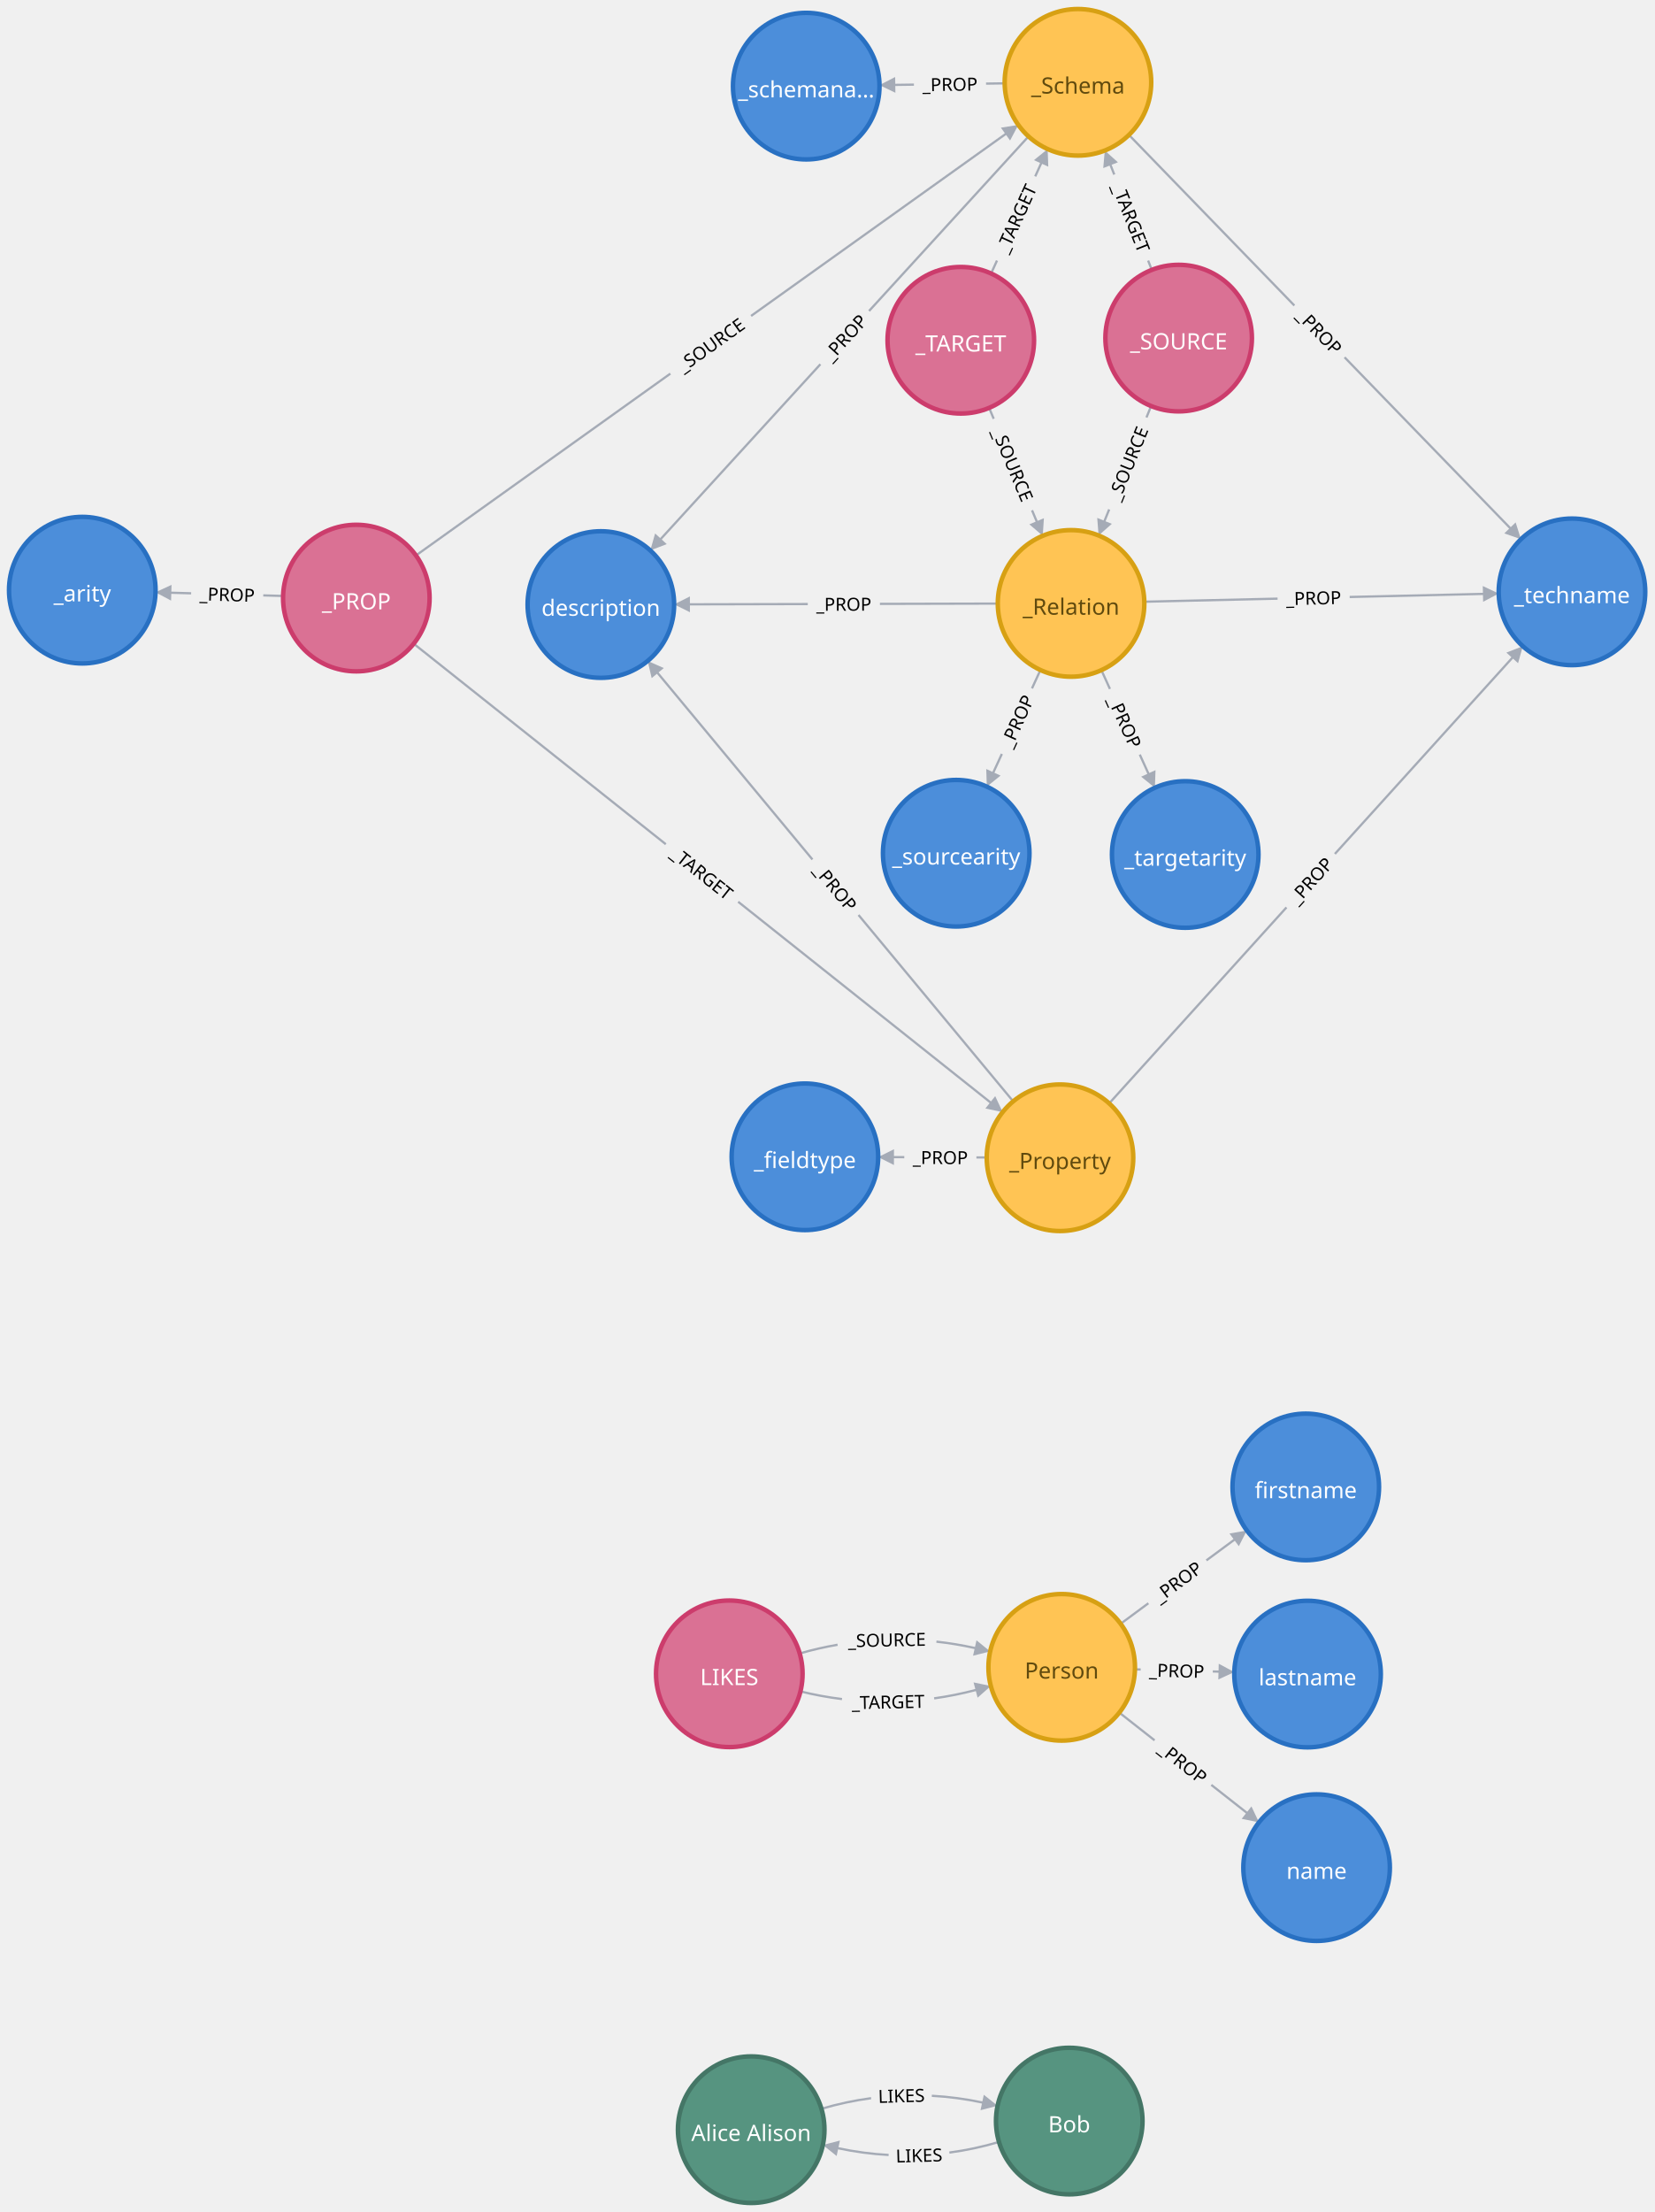
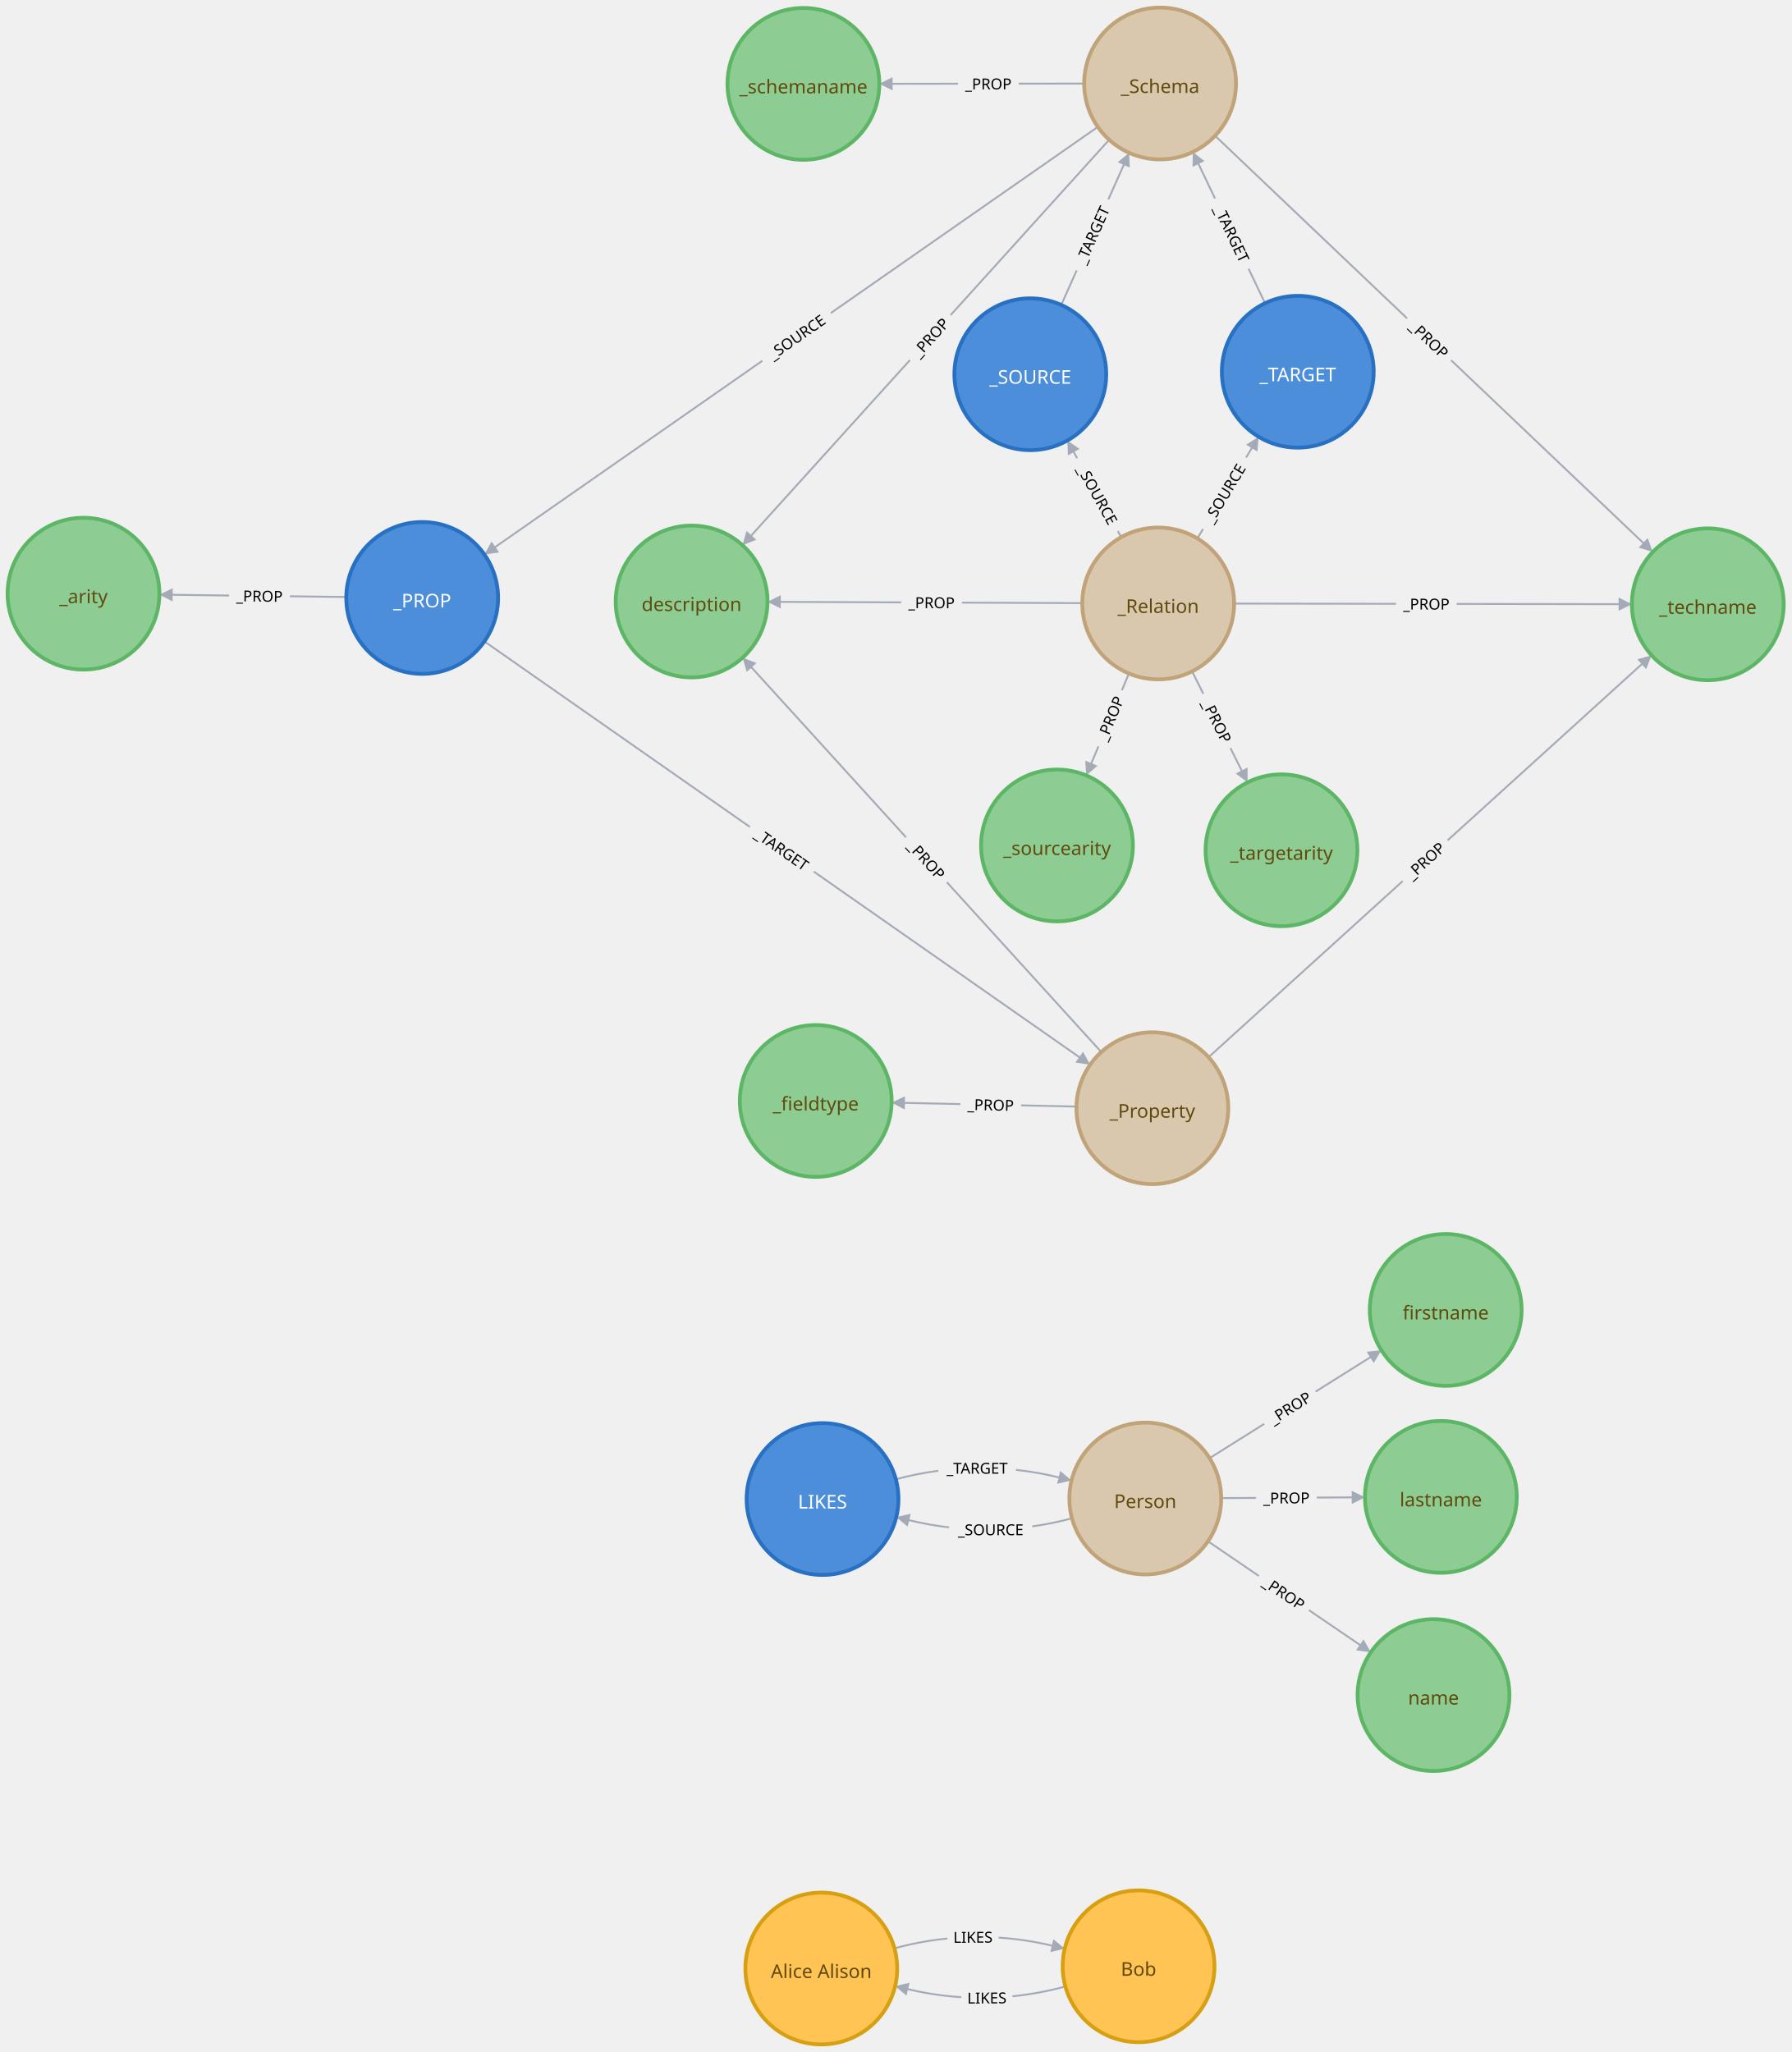
- <svg xmlns="http://www.w3.org/2000/svg" width="733.758" height="980.872" viewBox="-479.292 -70.505 733.758 980.872">
+ <svg xmlns="http://www.w3.org/2000/svg" width="943.927" height="1081.423" viewBox="-610.536 -247.69 943.927 1081.423">
  <g class="layer relationships">
-     <g class="relationship" transform="translate(-1.163007 -34.00505) rotate(405.8773)">
-       <path class="outline" fill="#A5ABB6" stroke="none" d="M 32.5 0.5 L 137.876 0.5 L 137.876 -0.5 L 32.5 -0.5 Z M 169.876 0.5 L 275.252 0.5 L 275.252 3.5 L 282.252 0 L 275.252 -3.5 L 275.252 -0.5 L 169.876 -0.5 Z" />
-       <text text-anchor="middle" pointer-events="none" font-size="8px" fill="#000000" x="153.876" y="3" font-family="sans-serif">_PROP</text>
-     </g>
-     <g class="relationship" transform="translate(-1.163007 -34.00505) rotate(492.4211)">
-       <path class="outline" fill="#A5ABB6" stroke="none" d="M 32.5 0.5 L 137.349 0.5 L 137.349 -0.5 L 32.5 -0.5 Z M 169.349 0.5 L 274.199 0.5 L 274.199 3.5 L 281.199 0 L 274.199 -3.5 L 274.199 -0.5 L 169.349 -0.5 Z" />
-       <text text-anchor="middle" pointer-events="none" font-size="8px" fill="#000000" x="153.349" y="3" transform="rotate(180 153.3494 0)" font-family="sans-serif">_PROP</text>
-     </g>
-     <g class="relationship" transform="translate(-1.163007 -34.00505) rotate(539.1944)">
-       <path class="outline" fill="#A5ABB6" stroke="none" d="M 32.5 0.5 L 40.766 0.5 L 40.766 -0.5 L 32.5 -0.5 Z M 72.766 0.5 L 81.031 0.5 L 81.031 3.5 L 88.031 0 L 81.031 -3.5 L 81.031 -0.5 L 72.766 -0.5 Z" />
-       <text text-anchor="middle" pointer-events="none" font-size="8px" fill="#000000" x="56.766" y="3" transform="rotate(180 56.76569 0)" font-family="sans-serif">_PROP</text>
-     </g>
-     <g class="relationship" transform="translate(-321.2382 194.7004) rotate(398.4899)">
-       <path class="outline" fill="#A5ABB6" stroke="none" d="M 32.5 0.5 L 175.378 0.5 L 175.378 -0.5 L 32.5 -0.5 Z M 216.378 0.5 L 359.257 0.5 L 359.257 3.5 L 366.257 0 L 359.257 -3.5 L 359.257 -0.5 L 216.378 -0.5 Z" />
-       <text text-anchor="middle" pointer-events="none" font-size="8px" fill="#000000" x="195.878" y="3" font-family="sans-serif">_TARGET</text>
-     </g>
-     <g class="relationship" transform="translate(-321.2382 194.7004) rotate(324.4528)">
-       <path class="outline" fill="#A5ABB6" stroke="none" d="M 32.5 0.5 L 171.194 0.5 L 171.194 -0.5 L 32.5 -0.5 Z M 215.194 0.5 L 353.888 0.5 L 353.888 3.5 L 360.888 0 L 353.888 -3.5 L 353.888 -0.5 L 215.194 -0.5 Z" />
-       <text text-anchor="middle" pointer-events="none" font-size="8px" fill="#000000" x="193.194" y="3" font-family="sans-serif">_SOURCE</text>
-     </g>
-     <g class="relationship" transform="translate(-321.2382 194.7004) rotate(181.6533)">
-       <path class="outline" fill="#A5ABB6" stroke="none" d="M 32.5 0.5 L 41.302 0.5 L 41.302 -0.5 L 32.5 -0.5 Z M 73.302 0.5 L 82.104 0.5 L 82.104 3.5 L 89.104 0 L 82.104 -3.5 L 82.104 -0.5 L 73.302 -0.5 Z" />
-       <text text-anchor="middle" pointer-events="none" font-size="8px" fill="#000000" x="57.302" y="3" transform="rotate(180 57.30215 0)" font-family="sans-serif">_PROP</text>
-     </g>
-     <g class="relationship" transform="translate(-4.220543 197.0678) rotate(358.6778)">
-       <path class="outline" fill="#A5ABB6" stroke="none" d="M 32.5 0.5 L 91.623 0.5 L 91.623 -0.5 L 32.5 -0.5 Z M 123.623 0.5 L 182.746 0.5 L 182.746 3.5 L 189.746 0 L 182.746 -3.5 L 182.746 -0.5 L 123.623 -0.5 Z" />
-       <text text-anchor="middle" pointer-events="none" font-size="8px" fill="#000000" x="107.623" y="3" font-family="sans-serif">_PROP</text>
-     </g>
-     <g class="relationship" transform="translate(-4.220543 197.0678) rotate(474.6953)">
-       <path class="outline" fill="#A5ABB6" stroke="none" d="M 32.5 0.5 L 41.465 0.5 L 41.465 -0.5 L 32.5 -0.5 Z M 73.465 0.5 L 82.43 0.5 L 82.43 3.5 L 89.43 0 L 82.43 -3.5 L 82.43 -0.5 L 73.465 -0.5 Z" />
-       <text text-anchor="middle" pointer-events="none" font-size="8px" fill="#000000" x="57.465" y="3" transform="rotate(180 57.46508 0)" font-family="sans-serif">_PROP</text>
-     </g>
-     <g class="relationship" transform="translate(-4.220543 197.0678) rotate(539.8622)">
-       <path class="outline" fill="#A5ABB6" stroke="none" d="M 32.5 0.5 L 84.778 0.5 L 84.778 -0.5 L 32.5 -0.5 Z M 116.778 0.5 L 169.056 0.5 L 169.056 3.5 L 176.056 0 L 169.056 -3.5 L 169.056 -0.5 L 116.778 -0.5 Z" />
-       <text text-anchor="middle" pointer-events="none" font-size="8px" fill="#000000" x="100.778" y="3" transform="rotate(180 100.7782 0)" font-family="sans-serif">_PROP</text>
-     </g>
-     <g class="relationship" transform="translate(-4.220543 197.0678) rotate(425.5437)">
-       <path class="outline" fill="#A5ABB6" stroke="none" d="M 32.5 0.5 L 41.655 0.5 L 41.655 -0.5 L 32.5 -0.5 Z M 73.655 0.5 L 82.81 0.5 L 82.81 3.5 L 89.81 0 L 82.81 -3.5 L 82.81 -0.5 L 73.655 -0.5 Z" />
-       <text text-anchor="middle" pointer-events="none" font-size="8px" fill="#000000" x="57.655" y="3" font-family="sans-serif">_PROP</text>
-     </g>
-     <g class="relationship" transform="translate(-9.124063 442.8771) rotate(312.1441)">
-       <path class="outline" fill="#A5ABB6" stroke="none" d="M 32.5 0.5 L 149.719 0.5 L 149.719 -0.5 L 32.5 -0.5 Z M 181.719 0.5 L 298.937 0.5 L 298.937 3.5 L 305.937 0 L 298.937 -3.5 L 298.937 -0.5 L 181.719 -0.5 Z" />
-       <text text-anchor="middle" pointer-events="none" font-size="8px" fill="#000000" x="165.719" y="3" font-family="sans-serif">_PROP</text>
-     </g>
-     <g class="relationship" transform="translate(-9.124063 442.8771) rotate(180.2128)">
-       <path class="outline" fill="#A5ABB6" stroke="none" d="M 32.5 0.5 L 37.074 0.5 L 37.074 -0.5 L 32.5 -0.5 Z M 69.074 0.5 L 73.647 0.5 L 73.647 3.5 L 80.647 0 L 73.647 -3.5 L 73.647 -0.5 L 69.074 -0.5 Z" />
-       <text text-anchor="middle" pointer-events="none" font-size="8px" fill="#000000" x="53.074" y="3" transform="rotate(180 53.07352 0)" font-family="sans-serif">_PROP</text>
-     </g>
-     <g class="relationship" transform="translate(-9.124063 442.8771) rotate(230.3008)">
-       <path class="outline" fill="#A5ABB6" stroke="none" d="M 32.5 0.5 L 139.913 0.5 L 139.913 -0.5 L 32.5 -0.5 Z M 171.913 0.5 L 279.326 0.5 L 279.326 3.5 L 286.326 0 L 279.326 -3.5 L 279.326 -0.5 L 171.913 -0.5 Z" />
-       <text text-anchor="middle" pointer-events="none" font-size="8px" fill="#000000" x="155.913" y="3" transform="rotate(180 155.913 0)" font-family="sans-serif">_PROP</text>
-     </g>
-     <g class="relationship" transform="translate(-8.369024 668.8441) rotate(361.5665)">
-       <path class="outline" fill="#A5ABB6" stroke="none" d="M 32.5 0.5 L 35.043 0.5 L 35.043 -0.5 L 32.5 -0.5 Z M 67.043 0.5 L 69.586 0.5 L 69.586 3.5 L 76.586 0 L 69.586 -3.5 L 69.586 -0.5 L 67.043 -0.5 Z" />
-       <text text-anchor="middle" pointer-events="none" font-size="8px" fill="#000000" x="51.043" y="3" font-family="sans-serif">_PROP</text>
-     </g>
-     <g class="relationship" transform="translate(-8.369024 668.8441) rotate(398.1531)">
-       <path class="outline" fill="#A5ABB6" stroke="none" d="M 32.5 0.5 L 52.389 0.5 L 52.389 -0.5 L 32.5 -0.5 Z M 84.389 0.5 L 104.277 0.5 L 104.277 3.5 L 111.277 0 L 104.277 -3.5 L 104.277 -0.5 L 84.389 -0.5 Z" />
-       <text text-anchor="middle" pointer-events="none" font-size="8px" fill="#000000" x="68.389" y="3" font-family="sans-serif">_PROP</text>
-     </g>
-     <g class="relationship" transform="translate(-8.369024 668.8441) rotate(323.5386)">
-       <path class="outline" fill="#A5ABB6" stroke="none" d="M 32.5 0.5 L 47.805 0.5 L 47.805 -0.5 L 32.5 -0.5 Z M 79.805 0.5 L 95.111 0.5 L 95.111 3.5 L 102.111 0 L 95.111 -3.5 L 95.111 -0.5 L 79.805 -0.5 Z" />
-       <text text-anchor="middle" pointer-events="none" font-size="8px" fill="#000000" x="63.805" y="3" font-family="sans-serif">_PROP</text>
-     </g>
-     <g class="relationship" transform="translate(-5.020918 870.0427) rotate(538.4472)">
-       <path class="outline" fill="#A5ABB6" stroke="none" d="M 31.263,-8.895 L 31.522,-7.929 A 143.947 143.947 0 0 1 53.59,-12.03 L 53.484,-13.024 A 144.947 144.947 0 0 0 31.263,-8.895 Z M 80.536,-13.356 L 80.455,-12.359 A 143.947 143.947 0 0 1 102.617,-8.8 L 101.912,-5.884 L 109.538,-7.64 L 103.557,-12.688 L 102.852,-9.772 A 144.947 144.947 0 0 0 80.536,-13.356" />
-       <text text-anchor="middle" pointer-events="none" font-size="8px" fill="#000000" x="67.009" y="-10.323" transform="rotate(180 67.00869 -13.32268)" font-family="sans-serif">LIKES</text>
-     </g>
-     <g class="relationship" transform="translate(-146.0966 873.867) rotate(358.4472)">
-       <path class="outline" fill="#A5ABB6" stroke="none" d="M 31.263,-8.895 L 31.522,-7.929 A 143.947 143.947 0 0 1 53.59,-12.03 L 53.484,-13.024 A 144.947 144.947 0 0 0 31.263,-8.895 Z M 80.536,-13.356 L 80.455,-12.359 A 143.947 143.947 0 0 1 102.617,-8.8 L 101.912,-5.884 L 109.538,-7.64 L 103.557,-12.688 L 102.852,-9.772 A 144.947 144.947 0 0 0 80.536,-13.356" />
-       <text text-anchor="middle" pointer-events="none" font-size="8px" fill="#000000" x="67.009" y="-10.323" font-family="sans-serif">LIKES</text>
-     </g>
-     <g class="relationship" transform="translate(-155.8033 671.7141) rotate(358.8848)">
-       <path class="outline" fill="#A5ABB6" stroke="none" d="M 31.263,8.895 L 31.522,7.929 A 156.481 156.481 0 0 0 49.824,11.678 L 49.683,12.668 A 157.481 157.481 0 0 1 31.263,8.895 Z M 90.694,13.15 L 90.575,12.157 A 156.481 156.481 0 0 0 108.96,8.838 L 108.252,5.923 L 115.881,7.672 L 109.905,12.725 L 109.196,9.81 A 157.481 157.481 0 0 1 90.694,13.15" />
-       <text text-anchor="middle" pointer-events="none" font-size="8px" fill="#000000" x="70.178" y="16.75" font-family="sans-serif">_TARGET</text>
-     </g>
-     <g class="relationship" transform="translate(-155.8033 671.7141) rotate(358.8848)">
-       <path class="outline" fill="#A5ABB6" stroke="none" d="M 31.263,-8.895 L 31.522,-7.929 A 156.481 156.481 0 0 1 48.345,-11.459 L 48.194,-12.447 A 157.481 157.481 0 0 0 31.263,-8.895 Z M 92.187,-12.964 L 92.059,-11.973 A 156.481 156.481 0 0 1 108.96,-8.838 L 108.252,-5.923 L 115.881,-7.672 L 109.905,-12.725 L 109.196,-9.81 A 157.481 157.481 0 0 0 92.187,-12.964" />
-       <text text-anchor="middle" pointer-events="none" font-size="8px" fill="#000000" x="70.178" y="-10.75" font-family="sans-serif">_SOURCE</text>
-     </g>
-     <g class="relationship" transform="translate(-53.12517 80.37291) rotate(294.4324)">
-       <path class="outline" fill="#A5ABB6" stroke="none" d="M 32.5 0.5 L 38.814 0.5 L 38.814 -0.5 L 32.5 -0.5 Z M 79.814 0.5 L 86.128 0.5 L 86.128 3.5 L 93.128 0 L 86.128 -3.5 L 86.128 -0.5 L 79.814 -0.5 Z" />
-       <text text-anchor="middle" pointer-events="none" font-size="8px" fill="#000000" x="59.314" y="3" font-family="sans-serif">_TARGET</text>
-     </g>
-     <g class="relationship" transform="translate(-53.12517 80.37291) rotate(427.2624)">
-       <path class="outline" fill="#A5ABB6" stroke="none" d="M 32.5 0.5 L 37.764 0.5 L 37.764 -0.5 L 32.5 -0.5 Z M 81.764 0.5 L 87.028 0.5 L 87.028 3.5 L 94.028 0 L 87.028 -3.5 L 87.028 -0.5 L 81.764 -0.5 Z" />
-       <text text-anchor="middle" pointer-events="none" font-size="8px" fill="#000000" x="59.764" y="3" font-family="sans-serif">_SOURCE</text>
-     </g>
-     <g class="relationship" transform="translate(43.50632 79.42068) rotate(248.5045)">
-       <path class="outline" fill="#A5ABB6" stroke="none" d="M 32.5 0.5 L 36.952 0.5 L 36.952 -0.5 L 32.5 -0.5 Z M 77.952 0.5 L 82.405 0.5 L 82.405 3.5 L 89.405 0 L 82.405 -3.5 L 82.405 -0.5 L 77.952 -0.5 Z" />
-       <text text-anchor="middle" pointer-events="none" font-size="8px" fill="#000000" x="57.452" y="3" transform="rotate(180 57.45233 0)" font-family="sans-serif">_TARGET</text>
-     </g>
-     <g class="relationship" transform="translate(43.50632 79.42068) rotate(472.0813)">
-       <path class="outline" fill="#A5ABB6" stroke="none" d="M 32.5 0.5 L 37.98 0.5 L 37.98 -0.5 L 32.5 -0.5 Z M 81.98 0.5 L 87.459 0.5 L 87.459 3.5 L 94.459 0 L 87.459 -3.5 L 87.459 -0.5 L 81.98 -0.5 Z" />
-       <text text-anchor="middle" pointer-events="none" font-size="8px" fill="#000000" x="59.98" y="3" transform="rotate(180 59.97973 0)" font-family="sans-serif">_SOURCE</text>
+     <g class="relationship" transform="translate(0.7764216 -203.6896) rotate(505.1138)">
+       <path class="outline" fill="#A5ABB6" stroke="none" d="M 40 0.5 L 211.516 0.5 L 211.516 -0.5 L 40 -0.5 Z M 255.516 0.5 L 427.032 0.5 L 427.032 3.5 L 434.032 0 L 427.032 -3.5 L 427.032 -0.5 L 255.516 -0.5 Z" />
+       <text text-anchor="middle" pointer-events="none" font-size="8px" fill="#000000" x="233.516" y="3" transform="rotate(180 233.5159 0)" font-family="sans-serif">_SOURCE</text>
+     </g>
+     <g class="relationship" transform="translate(0.7764216 -203.6896) rotate(403.561)">
+       <path class="outline" fill="#A5ABB6" stroke="none" d="M 40 0.5 L 179.643 0.5 L 179.643 -0.5 L 40 -0.5 Z M 211.643 0.5 L 351.286 0.5 L 351.286 3.5 L 358.286 0 L 351.286 -3.5 L 351.286 -0.5 L 211.643 -0.5 Z" />
+       <text text-anchor="middle" pointer-events="none" font-size="8px" fill="#000000" x="195.643" y="3" font-family="sans-serif">_PROP</text>
+     </g>
+     <g class="relationship" transform="translate(0.7764216 -203.6896) rotate(539.9372)">
+       <path class="outline" fill="#A5ABB6" stroke="none" d="M 40 0.5 L 74.481 0.5 L 74.481 -0.5 L 40 -0.5 Z M 106.481 0.5 L 140.963 0.5 L 140.963 3.5 L 147.963 0 L 140.963 -3.5 L 140.963 -0.5 L 106.481 -0.5 Z" />
+       <text text-anchor="middle" pointer-events="none" font-size="8px" fill="#000000" x="90.481" y="3" transform="rotate(180 90.48127 0)" font-family="sans-serif">_PROP</text>
+     </g>
+     <g class="relationship" transform="translate(0.7764216 -203.6896) rotate(492.1242)">
+       <path class="outline" fill="#A5ABB6" stroke="none" d="M 40 0.5 L 164.533 0.5 L 164.533 -0.5 L 40 -0.5 Z M 196.533 0.5 L 321.067 0.5 L 321.067 3.5 L 328.067 0 L 321.067 -3.5 L 321.067 -0.5 L 196.533 -0.5 Z" />
+       <text text-anchor="middle" pointer-events="none" font-size="8px" fill="#000000" x="180.533" y="3" transform="rotate(180 180.5334 0)" font-family="sans-serif">_PROP</text>
+     </g>
+     <g class="relationship" transform="translate(-388.067 67.43187) rotate(394.9491)">
+       <path class="outline" fill="#A5ABB6" stroke="none" d="M 40 0.5 L 210.712 0.5 L 210.712 -0.5 L 40 -0.5 Z M 251.712 0.5 L 422.424 0.5 L 422.424 3.5 L 429.424 0 L 422.424 -3.5 L 422.424 -0.5 L 251.712 -0.5 Z" />
+       <text text-anchor="middle" pointer-events="none" font-size="8px" fill="#000000" x="231.212" y="3" font-family="sans-serif">_TARGET</text>
+     </g>
+     <g class="relationship" transform="translate(-388.067 67.43187) rotate(180.7206)">
+       <path class="outline" fill="#A5ABB6" stroke="none" d="M 40 0.5 L 69.741 0.5 L 69.741 -0.5 L 40 -0.5 Z M 101.741 0.5 L 131.483 0.5 L 131.483 3.5 L 138.483 0 L 131.483 -3.5 L 131.483 -0.5 L 101.741 -0.5 Z" />
+       <text text-anchor="middle" pointer-events="none" font-size="8px" fill="#000000" x="85.741" y="3" transform="rotate(180 85.74149 0)" font-family="sans-serif">_PROP</text>
+     </g>
+     <g class="relationship" transform="translate(-0.2155276 70.33416) rotate(472.6957)">
+       <path class="outline" fill="#A5ABB6" stroke="none" d="M 40 0.5 L 49.624 0.5 L 49.624 -0.5 L 40 -0.5 Z M 81.624 0.5 L 91.248 0.5 L 91.248 3.5 L 98.248 0 L 91.248 -3.5 L 91.248 -0.5 L 81.624 -0.5 Z" />
+       <text text-anchor="middle" pointer-events="none" font-size="8px" fill="#000000" x="65.624" y="3" transform="rotate(180 65.62385 0)" font-family="sans-serif">_PROP</text>
+     </g>
+     <g class="relationship" transform="translate(-0.2155276 70.33416) rotate(240.8402)">
+       <path class="outline" fill="#A5ABB6" stroke="none" d="M 40 0.5 L 43.661 0.5 L 43.661 -0.5 L 40 -0.5 Z M 87.661 0.5 L 91.321 0.5 L 91.321 3.5 L 98.321 0 L 91.321 -3.5 L 91.321 -0.5 L 87.661 -0.5 Z" />
+       <text text-anchor="middle" pointer-events="none" font-size="8px" fill="#000000" x="65.661" y="3" transform="rotate(180 65.66066 0)" font-family="sans-serif">_SOURCE</text>
+     </g>
+     <g class="relationship" transform="translate(-0.2155276 70.33416) rotate(301.0576)">
+       <path class="outline" fill="#A5ABB6" stroke="none" d="M 40 0.5 L 45.776 0.5 L 45.776 -0.5 L 40 -0.5 Z M 89.776 0.5 L 95.553 0.5 L 95.553 3.5 L 102.553 0 L 95.553 -3.5 L 95.553 -0.5 L 89.776 -0.5 Z" />
+       <text text-anchor="middle" pointer-events="none" font-size="8px" fill="#000000" x="67.776" y="3" font-family="sans-serif">_SOURCE</text>
+     </g>
+     <g class="relationship" transform="translate(-0.2155276 70.33416) rotate(360.0883)">
+       <path class="outline" fill="#A5ABB6" stroke="none" d="M 40 0.5 L 125.303 0.5 L 125.303 -0.5 L 40 -0.5 Z M 157.303 0.5 L 242.607 0.5 L 242.607 3.5 L 249.607 0 L 242.607 -3.5 L 242.607 -0.5 L 157.303 -0.5 Z" />
+       <text text-anchor="middle" pointer-events="none" font-size="8px" fill="#000000" x="141.303" y="3" font-family="sans-serif">_PROP</text>
+     </g>
+     <g class="relationship" transform="translate(-0.2155276 70.33416) rotate(423.4641)">
+       <path class="outline" fill="#A5ABB6" stroke="none" d="M 40 0.5 L 53.201 0.5 L 53.201 -0.5 L 40 -0.5 Z M 85.201 0.5 L 98.402 0.5 L 98.402 3.5 L 105.402 0 L 98.402 -3.5 L 98.402 -0.5 L 85.201 -0.5 Z" />
+       <text text-anchor="middle" pointer-events="none" font-size="8px" fill="#000000" x="69.201" y="3" font-family="sans-serif">_PROP</text>
+     </g>
+     <g class="relationship" transform="translate(-0.2155276 70.33416) rotate(180.2403)">
+       <path class="outline" fill="#A5ABB6" stroke="none" d="M 40 0.5 L 103.444 0.5 L 103.444 -0.5 L 40 -0.5 Z M 135.444 0.5 L 198.887 0.5 L 198.887 3.5 L 205.887 0 L 198.887 -3.5 L 198.887 -0.5 L 135.444 -0.5 Z" />
+       <text text-anchor="middle" pointer-events="none" font-size="8px" fill="#000000" x="119.444" y="3" transform="rotate(180 119.4436 0)" font-family="sans-serif">_PROP</text>
+     </g>
+     <g class="relationship" transform="translate(-3.298277 336.3406) rotate(227.7215)">
+       <path class="outline" fill="#A5ABB6" stroke="none" d="M 40 0.5 L 160.959 0.5 L 160.959 -0.5 L 40 -0.5 Z M 192.959 0.5 L 313.918 0.5 L 313.918 3.5 L 320.918 0 L 313.918 -3.5 L 313.918 -0.5 L 192.959 -0.5 Z" />
+       <text text-anchor="middle" pointer-events="none" font-size="8px" fill="#000000" x="176.959" y="3" transform="rotate(180 176.9592 0)" font-family="sans-serif">_PROP</text>
+     </g>
+     <g class="relationship" transform="translate(-3.298277 336.3406) rotate(181.2298)">
+       <path class="outline" fill="#A5ABB6" stroke="none" d="M 40 0.5 L 69.216 0.5 L 69.216 -0.5 L 40 -0.5 Z M 101.216 0.5 L 130.433 0.5 L 130.433 3.5 L 137.433 0 L 130.433 -3.5 L 130.433 -0.5 L 101.216 -0.5 Z" />
+       <text text-anchor="middle" pointer-events="none" font-size="8px" fill="#000000" x="85.216" y="3" transform="rotate(180 85.21631 0)" font-family="sans-serif">_PROP</text>
+     </g>
+     <g class="relationship" transform="translate(-3.298277 336.3406) rotate(317.7822)">
+       <path class="outline" fill="#A5ABB6" stroke="none" d="M 40 0.5 L 178.104 0.5 L 178.104 -0.5 L 40 -0.5 Z M 210.104 0.5 L 348.208 0.5 L 348.208 3.5 L 355.208 0 L 348.208 -3.5 L 348.208 -0.5 L 210.104 -0.5 Z" />
+       <text text-anchor="middle" pointer-events="none" font-size="8px" fill="#000000" x="194.104" y="3" font-family="sans-serif">_PROP</text>
+     </g>
+     <g class="relationship" transform="translate(-7.027889 542.0434) rotate(539.9091)">
+       <path class="outline" fill="#A5ABB6" stroke="none" d="M 38.508,-10.836 L 38.766,-9.87 A 171.852 171.852 0 0 1 59.623,-14.094 L 59.486,-15.085 A 172.852 172.852 0 0 0 38.508,-10.836 Z M 103.491,-15.536 L 103.374,-14.543 A 171.852 171.852 0 0 1 124.313,-10.746 L 123.596,-7.833 L 131.23,-9.559 L 125.269,-14.63 L 124.552,-11.717 A 172.852 172.852 0 0 0 103.491,-15.536" />
+       <text text-anchor="middle" pointer-events="none" font-size="8px" fill="#000000" x="81.479" y="-13.216" transform="rotate(180 81.47923 -16.21646)" font-family="sans-serif">_SOURCE</text>
+     </g>
+     <g class="relationship" transform="translate(-7.027889 542.0434) rotate(327.8807)">
+       <path class="outline" fill="#A5ABB6" stroke="none" d="M 40 0.5 L 73.962 0.5 L 73.962 -0.5 L 40 -0.5 Z M 105.962 0.5 L 139.925 0.5 L 139.925 3.5 L 146.925 0 L 139.925 -3.5 L 139.925 -0.5 L 105.962 -0.5 Z" />
+       <text text-anchor="middle" pointer-events="none" font-size="8px" fill="#000000" x="89.962" y="3" font-family="sans-serif">_PROP</text>
+     </g>
+     <g class="relationship" transform="translate(-7.027889 542.0434) rotate(359.6837)">
+       <path class="outline" fill="#A5ABB6" stroke="none" d="M 40 0.5 L 58.383 0.5 L 58.383 -0.5 L 40 -0.5 Z M 90.383 0.5 L 108.766 0.5 L 108.766 3.5 L 115.766 0 L 108.766 -3.5 L 108.766 -0.5 L 90.383 -0.5 Z" />
+       <text text-anchor="middle" pointer-events="none" font-size="8px" fill="#000000" x="74.383" y="3" font-family="sans-serif">_PROP</text>
+     </g>
+     <g class="relationship" transform="translate(-7.027889 542.0434) rotate(394.2956)">
+       <path class="outline" fill="#A5ABB6" stroke="none" d="M 40 0.5 L 72.423 0.5 L 72.423 -0.5 L 40 -0.5 Z M 104.423 0.5 L 136.847 0.5 L 136.847 3.5 L 143.847 0 L 136.847 -3.5 L 136.847 -0.5 L 104.423 -0.5 Z" />
+       <text text-anchor="middle" pointer-events="none" font-size="8px" fill="#000000" x="88.423" y="3" font-family="sans-serif">_PROP</text>
+     </g>
+     <g class="relationship" transform="translate(-177.0985 542.3132) rotate(359.9091)">
+       <path class="outline" fill="#A5ABB6" stroke="none" d="M 38.508,-10.836 L 38.766,-9.87 A 171.852 171.852 0 0 1 61.105,-14.293 L 60.977,-15.285 A 172.852 172.852 0 0 0 38.508,-10.836 Z M 101.997,-15.705 L 101.888,-14.711 A 171.852 171.852 0 0 1 124.313,-10.746 L 123.596,-7.833 L 131.23,-9.559 L 125.269,-14.63 L 124.552,-11.717 A 172.852 172.852 0 0 0 101.997,-15.705" />
+       <text text-anchor="middle" pointer-events="none" font-size="8px" fill="#000000" x="81.479" y="-13.216" font-family="sans-serif">_TARGET</text>
+     </g>
+     <g class="relationship" transform="translate(-10.5616 788.5613) rotate(539.5982)">
+       <path class="outline" fill="#A5ABB6" stroke="none" d="M 38.508,-10.836 L 38.766,-9.87 A 166.186 166.186 0 0 1 66.609,-14.839 L 66.518,-15.835 A 167.186 167.186 0 0 0 38.508,-10.836 Z M 93.568,-16.116 L 93.498,-15.119 A 166.186 166.186 0 0 1 121.438,-10.731 L 120.722,-7.817 L 128.355,-9.546 L 122.393,-14.615 L 121.677,-11.702 A 167.186 167.186 0 0 0 93.568,-16.116" />
+       <text text-anchor="middle" pointer-events="none" font-size="8px" fill="#000000" x="80.043" y="-13.023" transform="rotate(180 80.04263 -16.02341)" font-family="sans-serif">LIKES</text>
+     </g>
+     <g class="relationship" transform="translate(-177.7569 789.7339) rotate(359.5982)">
+       <path class="outline" fill="#A5ABB6" stroke="none" d="M 38.508,-10.836 L 38.766,-9.87 A 166.186 166.186 0 0 1 66.609,-14.839 L 66.518,-15.835 A 167.186 167.186 0 0 0 38.508,-10.836 Z M 93.568,-16.116 L 93.498,-15.119 A 166.186 166.186 0 0 1 121.438,-10.731 L 120.722,-7.817 L 128.355,-9.546 L 122.393,-14.615 L 121.677,-11.702 A 167.186 167.186 0 0 0 93.568,-16.116" />
+       <text text-anchor="middle" pointer-events="none" font-size="8px" fill="#000000" x="80.043" y="-13.023" font-family="sans-serif">LIKES</text>
+     </g>
+     <g class="relationship" transform="translate(-67.61224 -50.45686) rotate(294.0515)">
+       <path class="outline" fill="#A5ABB6" stroke="none" d="M 40 0.5 L 59.901 0.5 L 59.901 -0.5 L 40 -0.5 Z M 100.901 0.5 L 120.801 0.5 L 120.801 3.5 L 127.801 0 L 120.801 -3.5 L 120.801 -0.5 L 100.901 -0.5 Z" />
+       <text text-anchor="middle" pointer-events="none" font-size="8px" fill="#000000" x="80.401" y="3" font-family="sans-serif">_TARGET</text>
+     </g>
+     <g class="relationship" transform="translate(73.32723 -51.78333) rotate(244.4707)">
+       <path class="outline" fill="#A5ABB6" stroke="none" d="M 40 0.5 L 60.171 0.5 L 60.171 -0.5 L 40 -0.5 Z M 101.171 0.5 L 121.342 0.5 L 121.342 3.5 L 128.342 0 L 121.342 -3.5 L 121.342 -0.5 L 101.171 -0.5 Z" />
+       <text text-anchor="middle" pointer-events="none" font-size="8px" fill="#000000" x="80.671" y="3" transform="rotate(180 80.67116 0)" font-family="sans-serif">_TARGET</text>
    </g>
  </g>
  <g class="layer nodes">
-     <g class="node" transform="translate(-1.163007,-34.00505)">
-       <circle class="outline" cx="0" cy="0" r="32.5" fill="#FFC454" stroke="#d7a013" stroke-width="2px" />
-       <text text-anchor="middle" pointer-events="none" font-family="sans-serif" dy="2.031" font-size="32.5" fill="#604A0E" />
+     <g class="node" transform="translate(0.7764216,-203.6896)">
+       <circle class="outline" cx="0" cy="0" r="40" fill="#D9C8AE" stroke="#c0a378" stroke-width="2px" />
+       <text text-anchor="middle" pointer-events="none" font-family="sans-serif" dy="2.5" font-size="40" fill="#604A0E" />
      <text text-anchor="middle" pointer-events="none" y="5" font-size="10px" fill="#604A0E" font-family="sans-serif"> _Schema</text>
    </g>
-     <g class="node" transform="translate(217.9662,191.9396)">
-       <circle class="outline" cx="0" cy="0" r="32.5" fill="#4C8EDA" stroke="#2870c2" stroke-width="2px" />
-       <text text-anchor="middle" pointer-events="none" font-family="sans-serif" dy="2.031" font-size="32.5" fill="#FFFFFF" />
-       <text text-anchor="middle" pointer-events="none" y="5" font-size="10px" fill="#FFFFFF" font-family="sans-serif"> _techname</text>
-     </g>
-     <g class="node" transform="translate(-212.7763,197.5695)">
-       <circle class="outline" cx="0" cy="0" r="32.5" fill="#4C8EDA" stroke="#2870c2" stroke-width="2px" />
-       <text text-anchor="middle" pointer-events="none" font-family="sans-serif" dy="2.031" font-size="32.5" fill="#FFFFFF" />
-       <text text-anchor="middle" pointer-events="none" y="5" font-size="10px" fill="#FFFFFF" font-family="sans-serif"> description</text>
-     </g>
-     <g class="node" transform="translate(-321.2382,194.7004)">
-       <circle class="outline" cx="0" cy="0" r="32.5" fill="#DA7194" stroke="#cc3c6c" stroke-width="2px" />
-       <text text-anchor="middle" pointer-events="none" font-family="sans-serif" dy="2.031" font-size="32.5" fill="#FFFFFF" />
+     <g class="node" transform="translate(-246.1006,69.30293)">
+       <circle class="outline" cx="0" cy="0" r="40" fill="#8DCC93" stroke="#5db665" stroke-width="2px" />
+       <text text-anchor="middle" pointer-events="none" font-family="sans-serif" dy="2.5" font-size="40" fill="#604A0E" />
+       <text text-anchor="middle" pointer-events="none" y="5" font-size="10px" fill="#604A0E" font-family="sans-serif"> description</text>
+     </g>
+     <g class="node" transform="translate(289.3908,70.78022)">
+       <circle class="outline" cx="0" cy="0" r="40" fill="#8DCC93" stroke="#5db665" stroke-width="2px" />
+       <text text-anchor="middle" pointer-events="none" font-family="sans-serif" dy="2.5" font-size="40" fill="#604A0E" />
+       <text text-anchor="middle" pointer-events="none" y="5" font-size="10px" fill="#604A0E" font-family="sans-serif"> _techname</text>
+     </g>
+     <g class="node" transform="translate(-388.067,67.43187)">
+       <circle class="outline" cx="0" cy="0" r="40" fill="#4C8EDA" stroke="#2870c2" stroke-width="2px" />
+       <text text-anchor="middle" pointer-events="none" font-family="sans-serif" dy="2.5" font-size="40" fill="#FFFFFF" />
      <text text-anchor="middle" pointer-events="none" y="5" font-size="10px" fill="#FFFFFF" font-family="sans-serif"> _PROP</text>
    </g>
-     <g class="node" transform="translate(-4.220543,197.0678)">
-       <circle class="outline" cx="0" cy="0" r="32.5" fill="#FFC454" stroke="#d7a013" stroke-width="2px" />
-       <text text-anchor="middle" pointer-events="none" font-family="sans-serif" dy="2.031" font-size="32.5" fill="#604A0E" />
+     <g class="node" transform="translate(-566.5359,65.18731)">
+       <circle class="outline" cx="0" cy="0" r="40" fill="#8DCC93" stroke="#5db665" stroke-width="2px" />
+       <text text-anchor="middle" pointer-events="none" font-family="sans-serif" dy="2.5" font-size="40" fill="#604A0E" />
+       <text text-anchor="middle" pointer-events="none" y="5" font-size="10px" fill="#604A0E" font-family="sans-serif"> _arity</text>
+     </g>
+     <g class="node" transform="translate(-0.2155276,70.33416)">
+       <circle class="outline" cx="0" cy="0" r="40" fill="#D9C8AE" stroke="#c0a378" stroke-width="2px" />
+       <text text-anchor="middle" pointer-events="none" font-family="sans-serif" dy="2.5" font-size="40" fill="#604A0E" />
      <text text-anchor="middle" pointer-events="none" y="5" font-size="10px" fill="#604A0E" font-family="sans-serif"> _Relation</text>
    </g>
-     <g class="node" transform="translate(-442.7919,191.1918)">
-       <circle class="outline" cx="0" cy="0" r="32.5" fill="#4C8EDA" stroke="#2870c2" stroke-width="2px" />
-       <text text-anchor="middle" pointer-events="none" font-family="sans-serif" dy="2.031" font-size="32.5" fill="#FFFFFF" />
-       <text text-anchor="middle" pointer-events="none" y="5" font-size="10px" fill="#FFFFFF" font-family="sans-serif"> _arity</text>
-     </g>
-     <g class="node" transform="translate(-9.124063,442.8771)">
-       <circle class="outline" cx="0" cy="0" r="32.5" fill="#FFC454" stroke="#d7a013" stroke-width="2px" />
-       <text text-anchor="middle" pointer-events="none" font-family="sans-serif" dy="2.031" font-size="32.5" fill="#604A0E" />
+     <g class="node" transform="translate(-3.298277,336.3406)">
+       <circle class="outline" cx="0" cy="0" r="40" fill="#D9C8AE" stroke="#c0a378" stroke-width="2px" />
+       <text text-anchor="middle" pointer-events="none" font-family="sans-serif" dy="2.5" font-size="40" fill="#604A0E" />
      <text text-anchor="middle" pointer-events="none" y="5" font-size="10px" fill="#604A0E" font-family="sans-serif"> _Property</text>
    </g>
-     <g class="node" transform="translate(-8.369024,668.8441)">
-       <circle class="outline" cx="0" cy="0" r="32.5" fill="#FFC454" stroke="#d7a013" stroke-width="2px" />
-       <text text-anchor="middle" pointer-events="none" font-family="sans-serif" dy="2.031" font-size="32.5" fill="#604A0E" />
+     <g class="node" transform="translate(-180.69,332.5323)">
+       <circle class="outline" cx="0" cy="0" r="40" fill="#8DCC93" stroke="#5db665" stroke-width="2px" />
+       <text text-anchor="middle" pointer-events="none" font-family="sans-serif" dy="2.5" font-size="40" fill="#604A0E" />
+       <text text-anchor="middle" pointer-events="none" y="5" font-size="10px" fill="#604A0E" font-family="sans-serif"> _fieldtype</text>
+     </g>
+     <g class="node" transform="translate(144.8557,645.6344)">
+       <circle class="outline" cx="0" cy="0" r="40" fill="#8DCC93" stroke="#5db665" stroke-width="2px" />
+       <text text-anchor="middle" pointer-events="none" font-family="sans-serif" dy="2.5" font-size="40" fill="#604A0E" />
+       <text text-anchor="middle" pointer-events="none" y="5" font-size="10px" fill="#604A0E" font-family="sans-serif"> name</text>
+     </g>
+     <g class="node" transform="translate(-7.027889,542.0434)">
+       <circle class="outline" cx="0" cy="0" r="40" fill="#D9C8AE" stroke="#c0a378" stroke-width="2px" />
+       <text text-anchor="middle" pointer-events="none" font-family="sans-serif" dy="2.5" font-size="40" fill="#604A0E" />
      <text text-anchor="middle" pointer-events="none" y="5" font-size="10px" fill="#604A0E" font-family="sans-serif"> Person</text>
    </g>
-     <g class="node" transform="translate(-5.020918,870.0427)">
-       <circle class="outline" cx="0" cy="0" r="32.5" fill="#569480" stroke="#447666" stroke-width="2px" />
-       <text text-anchor="middle" pointer-events="none" font-family="sans-serif" dy="2.031" font-size="32.5" fill="#FFFFFF" />
-       <text text-anchor="middle" pointer-events="none" y="5" font-size="10px" fill="#FFFFFF" font-family="sans-serif"> Bob</text>
-     </g>
-     <g class="node" transform="translate(-146.0966,873.867)">
-       <circle class="outline" cx="0" cy="0" r="32.5" fill="#569480" stroke="#447666" stroke-width="2px" />
-       <text text-anchor="middle" pointer-events="none" font-family="sans-serif" dy="2.031" font-size="32.5" fill="#FFFFFF" />
-       <text text-anchor="middle" pointer-events="none" y="5" font-size="10px" fill="#FFFFFF" font-family="sans-serif"> Alice Alison</text>
-     </g>
-     <g class="node" transform="translate(100.6764,671.8262)">
-       <circle class="outline" cx="0" cy="0" r="32.5" fill="#4C8EDA" stroke="#2870c2" stroke-width="2px" />
-       <text text-anchor="middle" pointer-events="none" font-family="sans-serif" dy="2.031" font-size="32.5" fill="#FFFFFF" />
-       <text text-anchor="middle" pointer-events="none" y="5" font-size="10px" fill="#FFFFFF" font-family="sans-serif"> lastname</text>
-     </g>
-     <g class="node" transform="translate(-155.8033,671.7141)">
-       <circle class="outline" cx="0" cy="0" r="32.5" fill="#DA7194" stroke="#cc3c6c" stroke-width="2px" />
-       <text text-anchor="middle" pointer-events="none" font-family="sans-serif" dy="2.031" font-size="32.5" fill="#FFFFFF" />
+     <g class="node" transform="translate(151.2866,442.6587)">
+       <circle class="outline" cx="0" cy="0" r="40" fill="#8DCC93" stroke="#5db665" stroke-width="2px" />
+       <text text-anchor="middle" pointer-events="none" font-family="sans-serif" dy="2.5" font-size="40" fill="#604A0E" />
+       <text text-anchor="middle" pointer-events="none" y="5" font-size="10px" fill="#604A0E" font-family="sans-serif"> firstname</text>
+     </g>
+     <g class="node" transform="translate(148.7353,541.1836)">
+       <circle class="outline" cx="0" cy="0" r="40" fill="#8DCC93" stroke="#5db665" stroke-width="2px" />
+       <text text-anchor="middle" pointer-events="none" font-family="sans-serif" dy="2.5" font-size="40" fill="#604A0E" />
+       <text text-anchor="middle" pointer-events="none" y="5" font-size="10px" fill="#604A0E" font-family="sans-serif"> lastname</text>
+     </g>
+     <g class="node" transform="translate(-177.0985,542.3132)">
+       <circle class="outline" cx="0" cy="0" r="40" fill="#4C8EDA" stroke="#2870c2" stroke-width="2px" />
+       <text text-anchor="middle" pointer-events="none" font-family="sans-serif" dy="2.5" font-size="40" fill="#FFFFFF" />
      <text text-anchor="middle" pointer-events="none" y="5" font-size="10px" fill="#FFFFFF" font-family="sans-serif"> LIKES</text>
    </g>
-     <g class="node" transform="translate(99.89292,588.8475)">
-       <circle class="outline" cx="0" cy="0" r="32.5" fill="#4C8EDA" stroke="#2870c2" stroke-width="2px" />
-       <text text-anchor="middle" pointer-events="none" font-family="sans-serif" dy="2.031" font-size="32.5" fill="#FFFFFF" />
-       <text text-anchor="middle" pointer-events="none" y="5" font-size="10px" fill="#FFFFFF" font-family="sans-serif"> firstname</text>
-     </g>
-     <g class="node" transform="translate(-121.6825,-32.3103)">
-       <circle class="outline" cx="0" cy="0" r="32.5" fill="#4C8EDA" stroke="#2870c2" stroke-width="2px" />
-       <text text-anchor="middle" pointer-events="none" font-family="sans-serif" dy="2.031" font-size="32.5" fill="#FFFFFF" />
-       <text text-anchor="middle" pointer-events="none" y="5" font-size="10px" fill="#FFFFFF" font-family="sans-serif"> _schemana…</text>
-     </g>
-     <g class="node" transform="translate(-53.12517,80.37291)">
-       <circle class="outline" cx="0" cy="0" r="32.5" fill="#DA7194" stroke="#cc3c6c" stroke-width="2px" />
-       <text text-anchor="middle" pointer-events="none" font-family="sans-serif" dy="2.031" font-size="32.5" fill="#FFFFFF" />
+     <g class="node" transform="translate(-10.5616,788.5613)">
+       <circle class="outline" cx="0" cy="0" r="40" fill="#FFC454" stroke="#d7a013" stroke-width="2px" />
+       <text text-anchor="middle" pointer-events="none" font-family="sans-serif" dy="2.5" font-size="40" fill="#604A0E" />
+       <text text-anchor="middle" pointer-events="none" y="5" font-size="10px" fill="#604A0E" font-family="sans-serif"> Bob</text>
+     </g>
+     <g class="node" transform="translate(-177.7569,789.7339)">
+       <circle class="outline" cx="0" cy="0" r="40" fill="#FFC454" stroke="#d7a013" stroke-width="2px" />
+       <text text-anchor="middle" pointer-events="none" font-family="sans-serif" dy="2.5" font-size="40" fill="#604A0E" />
+       <text text-anchor="middle" pointer-events="none" y="5" font-size="10px" fill="#604A0E" font-family="sans-serif"> Alice Alison</text>
+     </g>
+     <g class="node" transform="translate(-187.186,-203.4834)">
+       <circle class="outline" cx="0" cy="0" r="40" fill="#8DCC93" stroke="#5db665" stroke-width="2px" />
+       <text text-anchor="middle" pointer-events="none" font-family="sans-serif" dy="2.5" font-size="40" fill="#604A0E" />
+       <text text-anchor="middle" pointer-events="none" y="5" font-size="10px" fill="#604A0E" font-family="sans-serif"> _schemaname</text>
+     </g>
+     <g class="node" transform="translate(-53.55662,197.8769)">
+       <circle class="outline" cx="0" cy="0" r="40" fill="#8DCC93" stroke="#5db665" stroke-width="2px" />
+       <text text-anchor="middle" pointer-events="none" font-family="sans-serif" dy="2.5" font-size="40" fill="#604A0E" />
+       <text text-anchor="middle" pointer-events="none" y="5" font-size="10px" fill="#604A0E" font-family="sans-serif"> _sourcearity</text>
+     </g>
+     <g class="node" transform="translate(64.74406,200.4187)">
+       <circle class="outline" cx="0" cy="0" r="40" fill="#8DCC93" stroke="#5db665" stroke-width="2px" />
+       <text text-anchor="middle" pointer-events="none" font-family="sans-serif" dy="2.5" font-size="40" fill="#604A0E" />
+       <text text-anchor="middle" pointer-events="none" y="5" font-size="10px" fill="#604A0E" font-family="sans-serif"> _targetarity</text>
+     </g>
+     <g class="node" transform="translate(-67.61224,-50.45686)">
+       <circle class="outline" cx="0" cy="0" r="40" fill="#4C8EDA" stroke="#2870c2" stroke-width="2px" />
+       <text text-anchor="middle" pointer-events="none" font-family="sans-serif" dy="2.5" font-size="40" fill="#FFFFFF" />
+       <text text-anchor="middle" pointer-events="none" y="5" font-size="10px" fill="#FFFFFF" font-family="sans-serif"> _SOURCE</text>
+     </g>
+     <g class="node" transform="translate(73.32723,-51.78333)">
+       <circle class="outline" cx="0" cy="0" r="40" fill="#4C8EDA" stroke="#2870c2" stroke-width="2px" />
+       <text text-anchor="middle" pointer-events="none" font-family="sans-serif" dy="2.5" font-size="40" fill="#FFFFFF" />
      <text text-anchor="middle" pointer-events="none" y="5" font-size="10px" fill="#FFFFFF" font-family="sans-serif"> _TARGET</text>
-     </g>
-     <g class="node" transform="translate(46.41581,308.404)">
-       <circle class="outline" cx="0" cy="0" r="32.5" fill="#4C8EDA" stroke="#2870c2" stroke-width="2px" />
-       <text text-anchor="middle" pointer-events="none" font-family="sans-serif" dy="2.031" font-size="32.5" fill="#FFFFFF" />
-       <text text-anchor="middle" pointer-events="none" y="5" font-size="10px" fill="#FFFFFF" font-family="sans-serif"> _targetarity</text>
-     </g>
-     <g class="node" transform="translate(43.50632,79.42068)">
-       <circle class="outline" cx="0" cy="0" r="32.5" fill="#DA7194" stroke="#cc3c6c" stroke-width="2px" />
-       <text text-anchor="middle" pointer-events="none" font-family="sans-serif" dy="2.031" font-size="32.5" fill="#FFFFFF" />
-       <text text-anchor="middle" pointer-events="none" y="5" font-size="10px" fill="#FFFFFF" font-family="sans-serif"> _SOURCE</text>
-     </g>
-     <g class="node" transform="translate(-55.16214,307.8465)">
-       <circle class="outline" cx="0" cy="0" r="32.5" fill="#4C8EDA" stroke="#2870c2" stroke-width="2px" />
-       <text text-anchor="middle" pointer-events="none" font-family="sans-serif" dy="2.031" font-size="32.5" fill="#FFFFFF" />
-       <text text-anchor="middle" pointer-events="none" y="5" font-size="10px" fill="#FFFFFF" font-family="sans-serif"> _sourcearity</text>
-     </g>
-     <g class="node" transform="translate(-122.2703,442.4569)">
-       <circle class="outline" cx="0" cy="0" r="32.5" fill="#4C8EDA" stroke="#2870c2" stroke-width="2px" />
-       <text text-anchor="middle" pointer-events="none" font-family="sans-serif" dy="2.031" font-size="32.5" fill="#FFFFFF" />
-       <text text-anchor="middle" pointer-events="none" y="5" font-size="10px" fill="#FFFFFF" font-family="sans-serif"> _fieldtype</text>
-     </g>
-     <g class="node" transform="translate(104.6918,757.6646)">
-       <circle class="outline" cx="0" cy="0" r="32.5" fill="#4C8EDA" stroke="#2870c2" stroke-width="2px" />
-       <text text-anchor="middle" pointer-events="none" font-family="sans-serif" dy="2.031" font-size="32.5" fill="#FFFFFF" />
-       <text text-anchor="middle" pointer-events="none" y="5" font-size="10px" fill="#FFFFFF" font-family="sans-serif"> name</text>
    </g>
  </g>
</svg>
